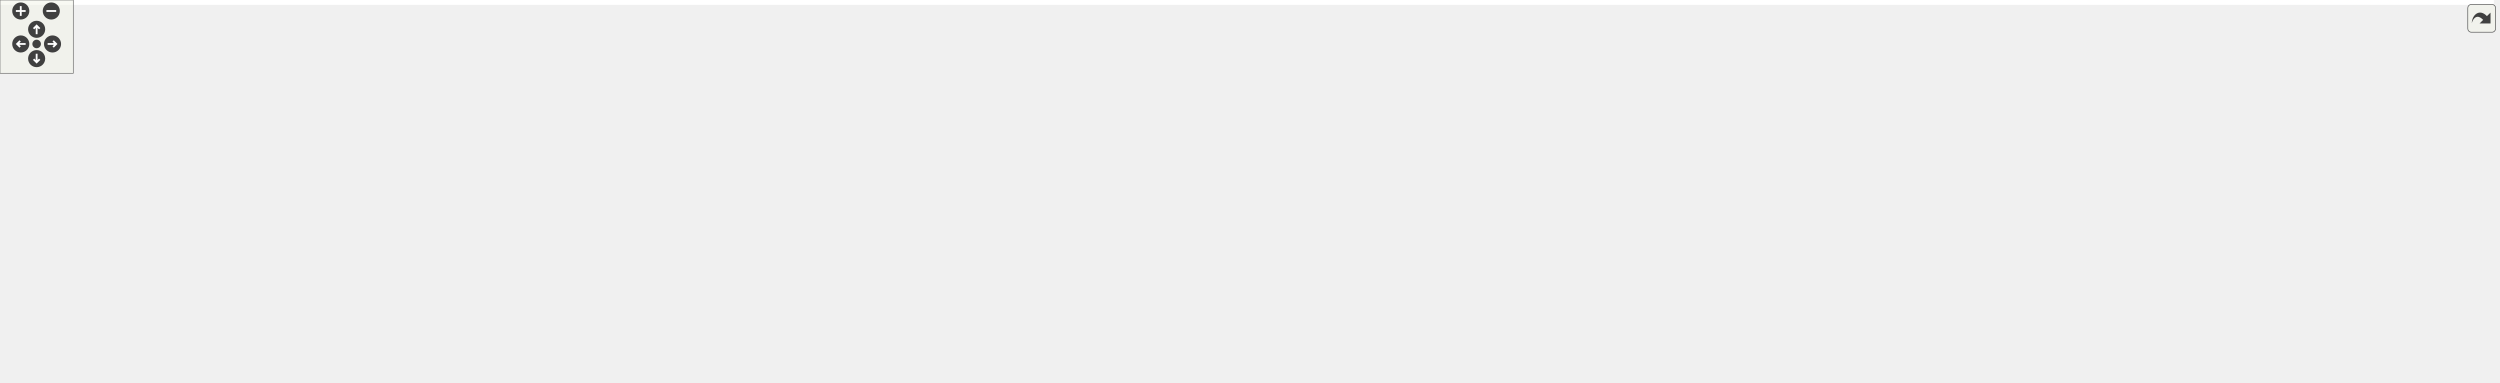
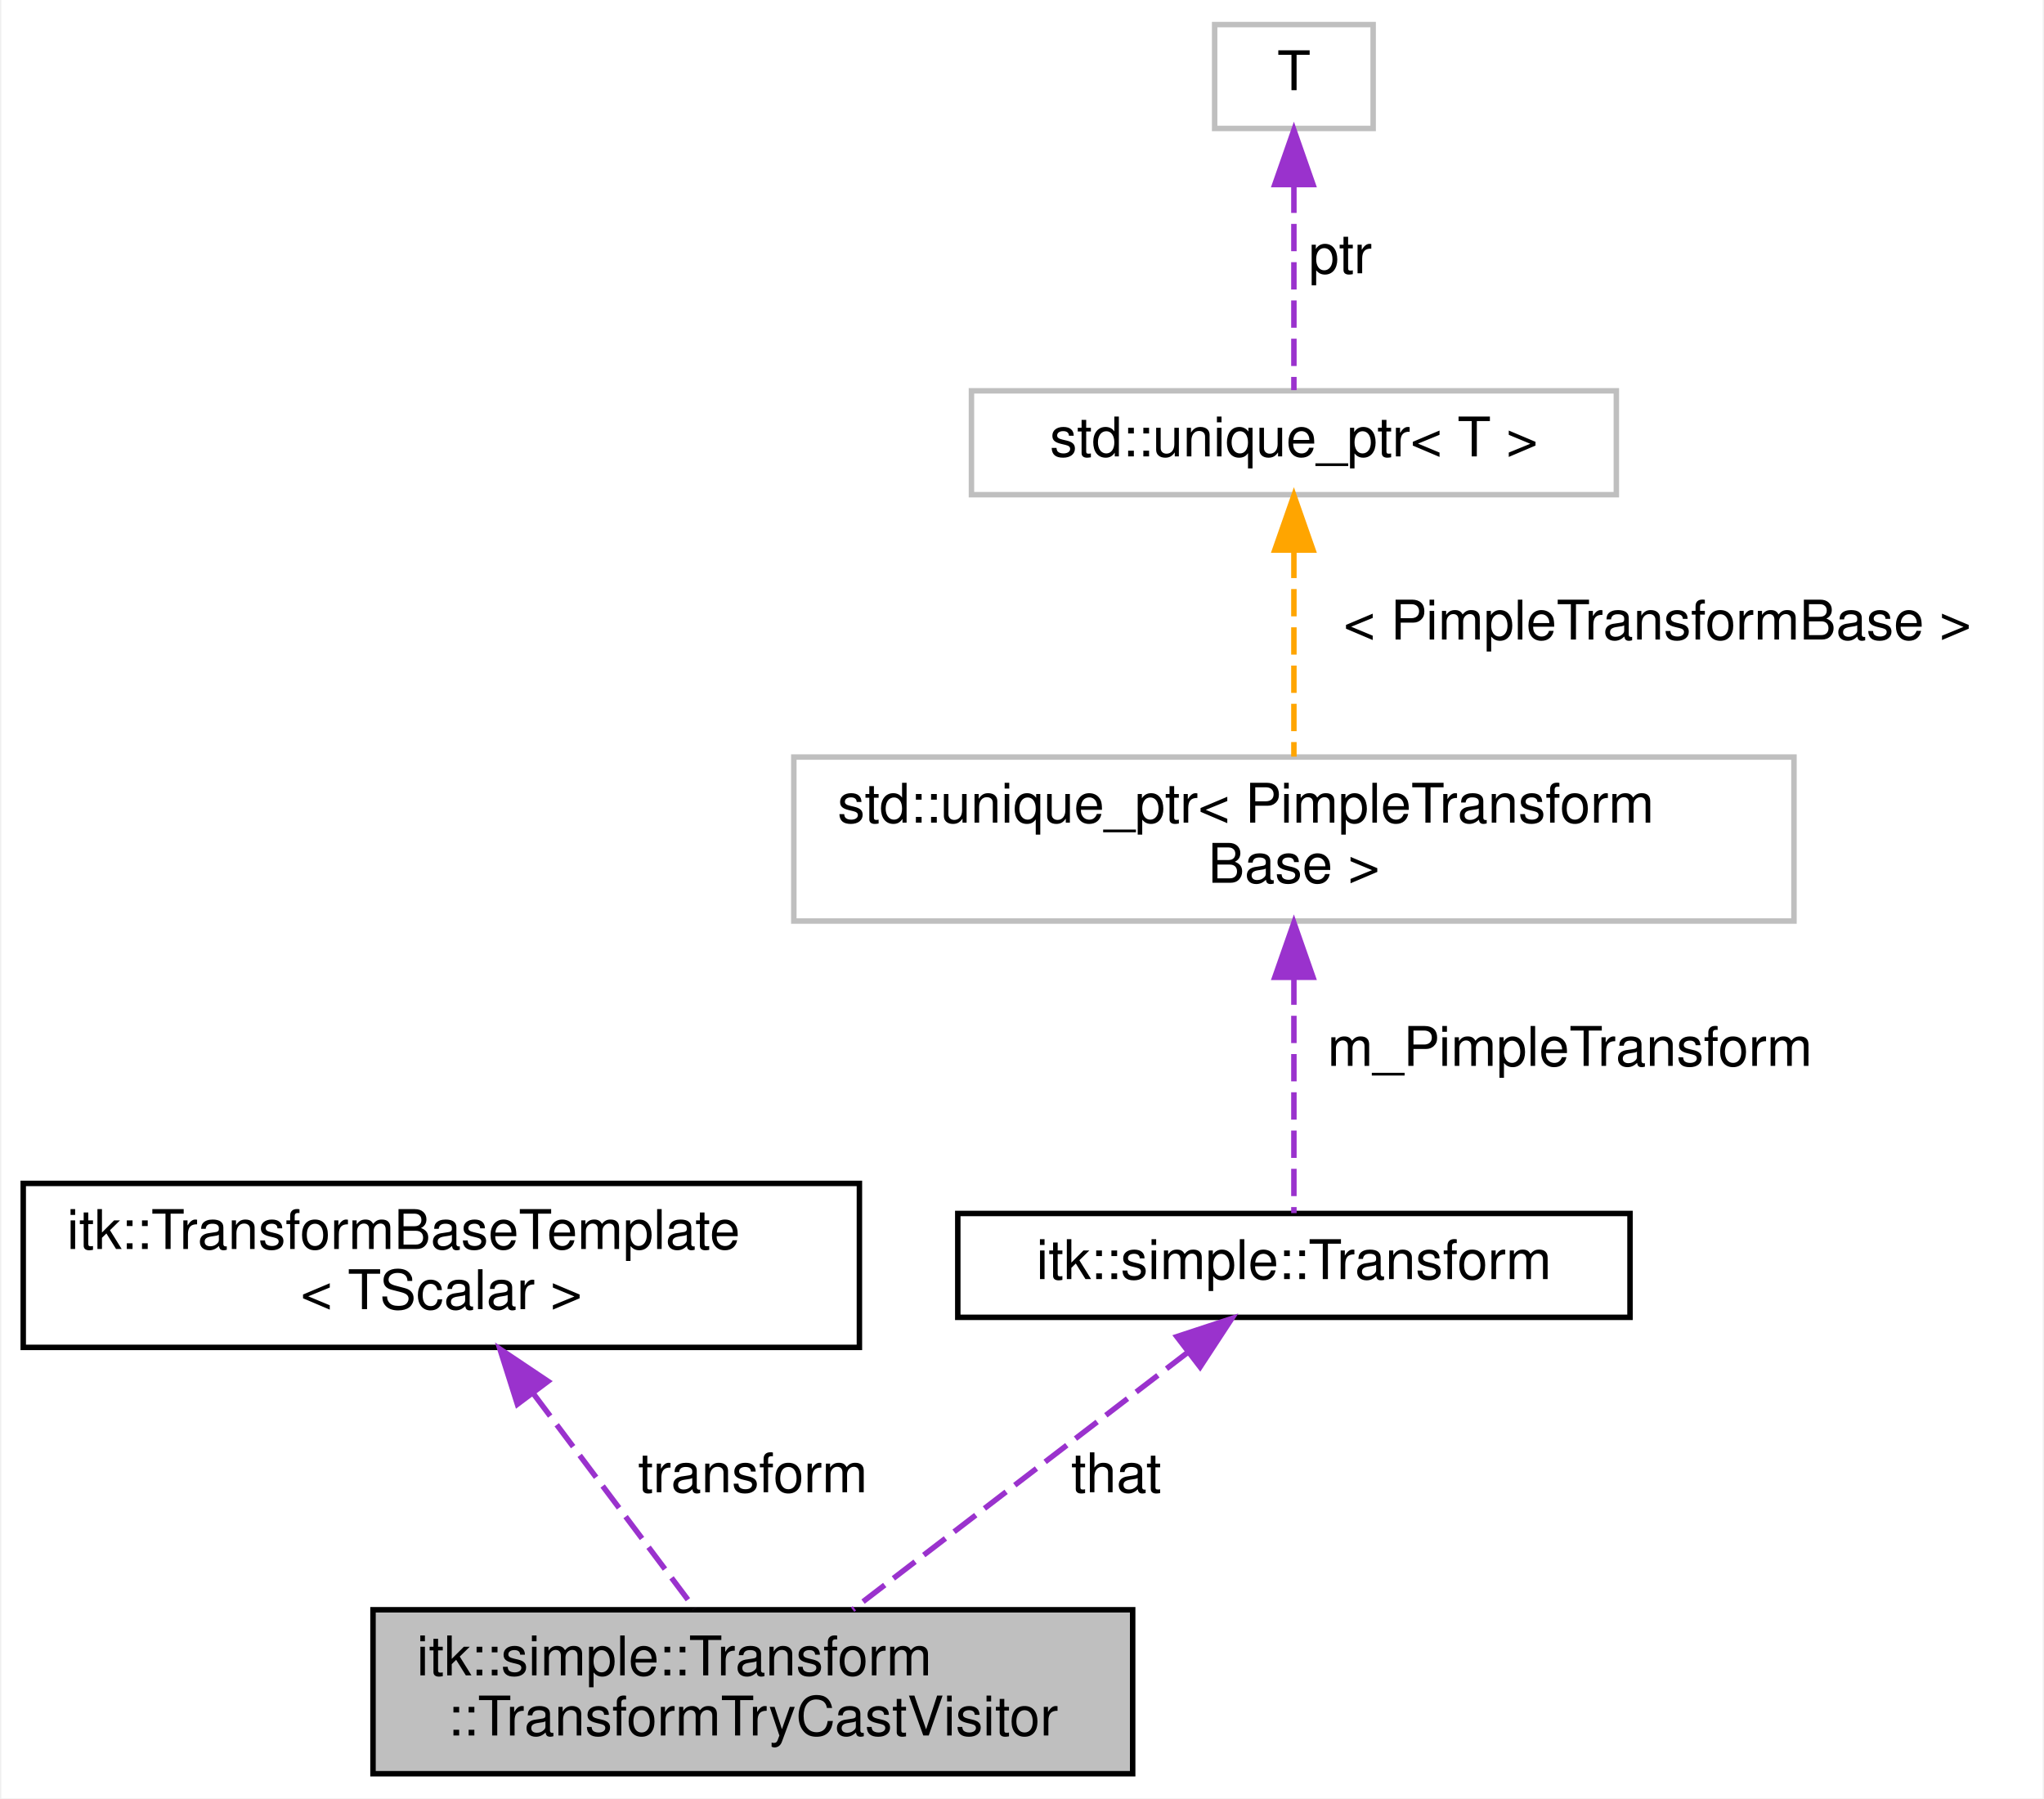
- <svg xmlns="http://www.w3.org/2000/svg" xmlns:xlink="http://www.w3.org/1999/xlink" id="main" version="1.1" xml:space="preserve">
-   <style type="text/css">
- .edge:hover path { stroke: red; }
- .edge:hover polygon { stroke: red; fill: red; }
- </style>
-   <defs>
-     <circle id="rim" cx="0" cy="0" r="7" />
-     <circle id="rim2" cx="0" cy="0" r="3.5" />
-     <g id="zoomPlus">
-       <use xlink:href="#rim" fill="#404040">
-         <set attributeName="fill" to="#808080" begin="zoomplus.mouseover" end="zoomplus.mouseout" />
-       </use>
-       <path d="M-4,0h8M0,-4v8" fill="none" stroke="white" stroke-width="1.5" pointer-events="none" />
-     </g>
-     <g id="zoomMin">
-       <use xlink:href="#rim" fill="#404040">
-         <set attributeName="fill" to="#808080" begin="zoomminus.mouseover" end="zoomminus.mouseout" />
-       </use>
-       <path d="M-4,0h8" fill="none" stroke="white" stroke-width="1.5" pointer-events="none" />
-     </g>
-     <g id="dirArrow">
-       <path fill="none" stroke="white" stroke-width="1.5" d="M0,-3.0v7 M-2.5,-0.5L0,-3.0L2.5,-0.5" />
-     </g>
-     <g id="resetDef">
-       <use xlink:href="#rim2" fill="#404040">
-         <set attributeName="fill" to="#808080" begin="reset.mouseover" end="reset.mouseout" />
-       </use>
-     </g>
-   </defs>
-   <svg id="graph" class="graph">
-     <g id="viewport">
-       <polygon fill="white" stroke="transparent" points="-4,4 -4,-252.5 2042,-252.5 2042,4 -4,4" />
-       <g id="node1" class="node">
-         <g id="a_node1">
-           <a xlink:title=" ">
-             <polygon fill="#bfbfbf" stroke="black" points="1899,-195 1899,-225 2038,-225 2038,-195 1899,-195" />
-             <text text-anchor="start" x="1907" y="-213" font-family="Helvetica,sans-Serif" font-size="10.00">itk::simple::Transform</text>
-             <text text-anchor="middle" x="1968.5" y="-202" font-family="Helvetica,sans-Serif" font-size="10.00">::TransformTryCastVisitor</text>
-           </a>
-         </g>
-       </g>
-       <g id="node2" class="node">
-         <g id="a_node2">
-           <a xlink:href="https://www.itk.org/Doxygen/html/classitk_1_1TransformBaseTemplate.html" xlink:title=" ">
-             <polygon fill="white" stroke="black" points="1658,-169 1658,-199 1811,-199 1811,-169 1658,-169" />
-             <text text-anchor="start" x="1666" y="-187" font-family="Helvetica,sans-Serif" font-size="10.00">itk::TransformBaseTemplate</text>
-             <text text-anchor="middle" x="1734.5" y="-176" font-family="Helvetica,sans-Serif" font-size="10.00">&lt; TParametersValueType &gt;</text>
-           </a>
-         </g>
-       </g>
-       <g id="edge1" class="edge">
-         <path fill="none" stroke="#9a32cd" stroke-dasharray="5,2" d="M1821.18,-193.6C1846.7,-196.46 1874.33,-199.56 1898.63,-202.28" />
-         <polygon fill="#9a32cd" stroke="#9a32cd" points="1821.47,-190.11 1811.14,-192.48 1820.69,-197.07 1821.47,-190.11" />
-         <text text-anchor="middle" x="1855" y="-204" font-family="Helvetica,sans-Serif" font-size="10.00"> transform</text>
-       </g>
-       <g id="node3" class="node">
-         <g id="a_node3">
-           <a xlink:href="https://www.itk.org/Doxygen/html/classitk_1_1Object.html" xlink:title=" ">
-             <polygon fill="white" stroke="black" points="1412,-99.5 1412,-118.5 1479,-118.5 1479,-99.5 1412,-99.5" />
-             <text text-anchor="middle" x="1445.5" y="-106.5" font-family="Helvetica,sans-Serif" font-size="10.00">itk::Object</text>
-           </a>
-         </g>
-       </g>
-       <g id="edge2" class="edge">
-         <path fill="none" stroke="midnightblue" d="M1488.89,-120.08C1538.42,-133.02 1620.59,-154.49 1675.88,-168.94" />
-         <polygon fill="midnightblue" stroke="midnightblue" points="1489.7,-116.67 1479.14,-117.53 1487.93,-123.45 1489.7,-116.67" />
-       </g>
-       <g id="node4" class="node">
-         <g id="a_node4">
-           <a xlink:href="https://www.itk.org/Doxygen/html/classitk_1_1LightObject.html" xlink:title=" ">
-             <polygon fill="white" stroke="black" points="1086,-39.5 1086,-58.5 1177,-58.5 1177,-39.5 1086,-39.5" />
-             <text text-anchor="middle" x="1131.5" y="-46.5" font-family="Helvetica,sans-Serif" font-size="10.00">itk::LightObject</text>
-           </a>
-         </g>
-       </g>
-       <g id="edge3" class="edge">
-         <path fill="none" stroke="midnightblue" d="M1187.21,-53.83C1236.55,-58.91 1310.84,-68.39 1374,-84 1390.14,-87.99 1407.76,-94.24 1421.35,-99.49" />
-         <polygon fill="midnightblue" stroke="midnightblue" points="1187.37,-50.33 1177.07,-52.81 1186.67,-57.29 1187.37,-50.33" />
-       </g>
-       <g id="node5" class="node">
-         <g id="a_node5">
-           <a xlink:title=" ">
-             <polygon fill="white" stroke="#bfbfbf" points="740.5,-38.5 740.5,-57.5 847.5,-57.5 847.5,-38.5 740.5,-38.5" />
-             <text text-anchor="middle" x="794" y="-45.5" font-family="Helvetica,sans-Serif" font-size="10.00">std::atomic&lt; int &gt;</text>
-           </a>
-         </g>
-       </g>
-       <g id="edge4" class="edge">
-         <path fill="none" stroke="#9a32cd" stroke-dasharray="5,2" d="M858.12,-48.19C924.52,-48.39 1027.32,-48.69 1085.79,-48.87" />
-         <polygon fill="#9a32cd" stroke="#9a32cd" points="857.8,-44.69 847.79,-48.16 857.78,-51.69 857.8,-44.69" />
-         <text text-anchor="middle" x="950.5" y="-52" font-family="Helvetica,sans-Serif" font-size="10.00"> m_ReferenceCount</text>
-       </g>
-       <g id="node6" class="node">
-         <g id="a_node6">
-           <a xlink:title="STL class.">
-             <polygon fill="white" stroke="#bfbfbf" points="460.5,-27.5 460.5,-46.5 560.5,-46.5 560.5,-27.5 460.5,-27.5" />
-             <text text-anchor="middle" x="510.5" y="-34.5" font-family="Helvetica,sans-Serif" font-size="10.00">std::atomic&lt; T &gt;</text>
-           </a>
-         </g>
-       </g>
-       <g id="edge5" class="edge">
-         <path fill="none" stroke="orange" stroke-dasharray="5,2" d="M570.58,-39.31C620.71,-41.27 691.98,-44.05 740.23,-45.94" />
-         <polygon fill="orange" stroke="orange" points="570.66,-35.81 560.53,-38.92 570.39,-42.8 570.66,-35.81" />
-         <text text-anchor="middle" x="656" y="-48" font-family="Helvetica,sans-Serif" font-size="10.00"> &lt; int &gt;</text>
-       </g>
-       <g id="node18" class="node">
-         <g id="a_node18">
-           <a xlink:href="https://www.itk.org/Doxygen/html/classitk_1_1TimeStamp.html" xlink:title=" ">
-             <polygon fill="white" stroke="black" points="904.5,-0.5 904.5,-19.5 996.5,-19.5 996.5,-0.5 904.5,-0.5" />
-             <text text-anchor="middle" x="950.5" y="-7.5" font-family="Helvetica,sans-Serif" font-size="10.00">itk::TimeStamp</text>
-           </a>
-         </g>
-       </g>
-       <g id="edge22" class="edge">
-         <path fill="none" stroke="#9a32cd" stroke-dasharray="5,2" d="M570.91,-29.21C581.58,-28 592.61,-26.86 603,-26 710.87,-17.04 838.09,-12.77 904.3,-11.03" />
-         <polygon fill="#9a32cd" stroke="#9a32cd" points="570.34,-25.76 560.82,-30.4 571.16,-32.71 570.34,-25.76" />
-         <text text-anchor="middle" x="656" y="-29" font-family="Helvetica,sans-Serif" font-size="10.00"> m_GlobalTimeStamp</text>
-       </g>
-       <g id="node7" class="node">
-         <g id="a_node7">
-           <a xlink:title=" ">
-             <polygon fill="white" stroke="#bfbfbf" points="0,-83.5 0,-102.5 29,-102.5 29,-83.5 0,-83.5" />
-             <text text-anchor="middle" x="14.5" y="-90.5" font-family="Helvetica,sans-Serif" font-size="10.00">T</text>
-           </a>
-         </g>
-       </g>
-       <g id="edge6" class="edge">
-         <path fill="none" stroke="#9a32cd" stroke-dasharray="5,2" d="M35.21,-77.3C39,-74.66 43.03,-72.1 47,-70 74.95,-55.19 82.9,-51.77 114,-46 236.9,-23.21 384.95,-28.27 460.27,-33.11" />
-         <polygon fill="#9a32cd" stroke="#9a32cd" points="32.9,-74.66 26.94,-83.42 37.06,-80.29 32.9,-74.66" />
-         <text text-anchor="middle" x="173" y="-49" font-family="Helvetica,sans-Serif" font-size="10.00"> ptr</text>
-       </g>
-       <g id="node11" class="node">
-         <g id="a_node11">
-           <a xlink:title="STL class.">
-             <polygon fill="white" stroke="#bfbfbf" points="122.5,-104.5 122.5,-123.5 223.5,-123.5 223.5,-104.5 122.5,-104.5" />
-             <text text-anchor="middle" x="173" y="-111.5" font-family="Helvetica,sans-Serif" font-size="10.00">std::map&lt; K, T &gt;</text>
-           </a>
-         </g>
-       </g>
-       <g id="edge12" class="edge">
-         <path fill="none" stroke="#9a32cd" stroke-dasharray="5,2" d="M39.19,-96.18C61.16,-99.13 94.54,-103.61 122.35,-107.34" />
-         <polygon fill="#9a32cd" stroke="#9a32cd" points="39.49,-92.69 29.11,-94.83 38.56,-99.63 39.49,-92.69" />
-         <text text-anchor="middle" x="71.5" y="-107" font-family="Helvetica,sans-Serif" font-size="10.00"> elements</text>
-       </g>
-       <g id="node13" class="node">
-         <g id="a_node13">
-           <a xlink:title="STL class.">
-             <polygon fill="white" stroke="#bfbfbf" points="114,-66.5 114,-85.5 232,-85.5 232,-66.5 114,-66.5" />
-             <text text-anchor="middle" x="173" y="-73.5" font-family="Helvetica,sans-Serif" font-size="10.00">std::shared_ptr&lt; T &gt;</text>
-           </a>
-         </g>
-       </g>
-       <g id="edge14" class="edge">
-         <path fill="none" stroke="#9a32cd" stroke-dasharray="5,2" d="M38.41,-81.59C41.25,-80.54 44.15,-79.64 47,-79 68.5,-74.17 92.6,-72.7 113.86,-72.68" />
-         <polygon fill="#9a32cd" stroke="#9a32cd" points="37.04,-78.37 29.21,-85.5 39.78,-84.81 37.04,-78.37" />
-         <text text-anchor="middle" x="71.5" y="-82" font-family="Helvetica,sans-Serif" font-size="10.00"> ptr</text>
-       </g>
-       <g id="node14" class="node">
-         <g id="a_node14">
-           <a xlink:title="STL class.">
-             <polygon fill="white" stroke="#bfbfbf" points="735,-142.5 735,-161.5 853,-161.5 853,-142.5 735,-142.5" />
-             <text text-anchor="middle" x="794" y="-149.5" font-family="Helvetica,sans-Serif" font-size="10.00">std::unique_ptr&lt; T &gt;</text>
-           </a>
-         </g>
-       </g>
-       <g id="edge16" class="edge">
-         <path fill="none" stroke="#9a32cd" stroke-dasharray="5,2" d="M32.37,-109.43C36.84,-113.04 41.86,-116.53 47,-119 74.42,-132.18 83.79,-129.45 114,-133 342.39,-159.84 616.81,-156.82 734.62,-153.85" />
-         <polygon fill="#9a32cd" stroke="#9a32cd" points="34.39,-106.54 24.57,-102.54 29.75,-111.78 34.39,-106.54" />
-         <text text-anchor="middle" x="334" y="-157" font-family="Helvetica,sans-Serif" font-size="10.00"> ptr</text>
-       </g>
-       <g id="node8" class="node">
-         <g id="a_node8">
-           <a xlink:title=" ">
-             <polygon fill="white" stroke="#bfbfbf" points="1065.5,-78 1065.5,-108 1197.5,-108 1197.5,-78 1065.5,-78" />
-             <text text-anchor="start" x="1073.5" y="-96" font-family="Helvetica,sans-Serif" font-size="10.00">std::unique_ptr&lt; itk</text>
-             <text text-anchor="middle" x="1131.5" y="-85" font-family="Helvetica,sans-Serif" font-size="10.00">::MetaDataDictionary &gt;</text>
-           </a>
-         </g>
-       </g>
-       <g id="edge7" class="edge">
-         <path fill="none" stroke="#9a32cd" stroke-dasharray="5,2" d="M1207.81,-88.7C1255.57,-87.03 1318.59,-86.79 1374,-93 1386.47,-94.4 1399.96,-97.14 1411.76,-99.97" />
-         <polygon fill="#9a32cd" stroke="#9a32cd" points="1207.41,-85.21 1197.55,-89.09 1207.68,-92.21 1207.41,-85.21" />
-         <text text-anchor="middle" x="1307.5" y="-96" font-family="Helvetica,sans-Serif" font-size="10.00"> m_MetaDataDictionary</text>
-       </g>
-       <g id="node9" class="node">
-         <g id="a_node9">
-           <a xlink:href="https://www.itk.org/Doxygen/html/classitk_1_1MetaDataDictionary.html" xlink:title=" ">
-             <polygon fill="white" stroke="black" points="727,-76.5 727,-95.5 861,-95.5 861,-76.5 727,-76.5" />
-             <text text-anchor="middle" x="794" y="-83.5" font-family="Helvetica,sans-Serif" font-size="10.00">itk::MetaDataDictionary</text>
-           </a>
-         </g>
-       </g>
-       <g id="edge8" class="edge">
-         <path fill="none" stroke="#9a32cd" stroke-dasharray="5,2" d="M871.23,-85.05C873.85,-85.03 876.45,-85.02 879,-85 942.55,-84.62 958.49,-82.66 1022,-85 1036.06,-85.52 1051.13,-86.41 1065.42,-87.42" />
-         <polygon fill="#9a32cd" stroke="#9a32cd" points="871,-81.55 861.03,-85.14 871.06,-88.55 871,-81.55" />
-         <text text-anchor="middle" x="950.5" y="-88" font-family="Helvetica,sans-Serif" font-size="10.00"> ptr</text>
-       </g>
-       <g id="node10" class="node">
-         <g id="a_node10">
-           <a xlink:title=" ">
-             <polygon fill="white" stroke="#bfbfbf" points="436,-71 436,-101 585,-101 585,-71 436,-71" />
-             <text text-anchor="start" x="444" y="-89" font-family="Helvetica,sans-Serif" font-size="10.00">std::shared_ptr&lt; MetaData</text>
-             <text text-anchor="middle" x="510.5" y="-78" font-family="Helvetica,sans-Serif" font-size="10.00">DictionaryMapType &gt;</text>
-           </a>
-         </g>
-       </g>
-       <g id="edge9" class="edge">
-         <path fill="none" stroke="#9a32cd" stroke-dasharray="5,2" d="M595.29,-86C637.24,-86 687.31,-86 726.57,-86" />
-         <polygon fill="#9a32cd" stroke="#9a32cd" points="595.09,-82.5 585.09,-86 595.09,-89.5 595.09,-82.5" />
-         <text text-anchor="middle" x="656" y="-89" font-family="Helvetica,sans-Serif" font-size="10.00"> m_Dictionary</text>
-       </g>
-       <g id="edge10" class="edge">
-         <path fill="none" stroke="#9a32cd" stroke-dasharray="5,2" d="M233.71,-109.02C290.23,-104.3 375.21,-97.21 435.9,-92.14" />
-         <polygon fill="#9a32cd" stroke="#9a32cd" points="233.18,-105.55 223.5,-109.87 233.76,-112.52 233.18,-105.55" />
-         <text text-anchor="middle" x="334" y="-111" font-family="Helvetica,sans-Serif" font-size="10.00"> ptr</text>
-       </g>
-       <g id="node12" class="node">
-         <g id="a_node12">
-           <a xlink:title=" ">
-             <polygon fill="white" stroke="#bfbfbf" points="0,-175.5 0,-194.5 29,-194.5 29,-175.5 0,-175.5" />
-             <text text-anchor="middle" x="14.5" y="-182.5" font-family="Helvetica,sans-Serif" font-size="10.00">K</text>
-           </a>
-         </g>
-       </g>
-       <g id="edge11" class="edge">
-         <path fill="none" stroke="#9a32cd" stroke-dasharray="5,2" d="M38.45,-174.59C68.74,-160.85 121.64,-136.85 150.94,-123.55" />
-         <polygon fill="#9a32cd" stroke="#9a32cd" points="36.78,-171.5 29.11,-178.82 39.67,-177.88 36.78,-171.5" />
-         <text text-anchor="middle" x="71.5" y="-173" font-family="Helvetica,sans-Serif" font-size="10.00"> keys</text>
-       </g>
-       <g id="edge13" class="edge">
-         <path fill="none" stroke="orange" stroke-dasharray="5,2" d="M242.36,-75.67C291.29,-75.72 358.73,-76.37 418,-79 423.73,-79.25 429.66,-79.58 435.61,-79.94" />
-         <polygon fill="orange" stroke="orange" points="242.2,-72.17 232.2,-75.67 242.2,-79.17 242.2,-72.17" />
-         <text text-anchor="middle" x="334" y="-82" font-family="Helvetica,sans-Serif" font-size="10.00"> &lt; MetaDataDictionaryMapType &gt;</text>
-       </g>
-       <g id="edge15" class="edge">
-         <path fill="none" stroke="orange" stroke-dasharray="5,2" d="M839.81,-139.96C852.43,-136.8 866.21,-133.56 879,-131 941.89,-118.42 1014.38,-107.88 1065.33,-101.12" />
-         <polygon fill="orange" stroke="orange" points="838.81,-136.6 829.98,-142.47 840.53,-143.39 838.81,-136.6" />
-         <text text-anchor="middle" x="950.5" y="-134" font-family="Helvetica,sans-Serif" font-size="10.00"> &lt; itk::MetaDataDictionary &gt;</text>
-       </g>
-       <g id="node17" class="node">
-         <g id="a_node17">
-           <a xlink:title=" ">
-             <polygon fill="white" stroke="#bfbfbf" points="1063,-127 1063,-157 1200,-157 1200,-127 1063,-127" />
-             <text text-anchor="start" x="1071" y="-145" font-family="Helvetica,sans-Serif" font-size="10.00">std::unique_ptr&lt; Subject</text>
-             <text text-anchor="middle" x="1131.5" y="-134" font-family="Helvetica,sans-Serif" font-size="10.00">Implementation &gt;</text>
-           </a>
-         </g>
-       </g>
-       <g id="edge20" class="edge">
-         <path fill="none" stroke="orange" stroke-dasharray="5,2" d="M863.26,-149.97C921.47,-148.23 1004.7,-145.75 1062.76,-144.02" />
-         <polygon fill="orange" stroke="orange" points="862.95,-146.47 853.06,-150.27 863.16,-153.47 862.95,-146.47" />
-         <text text-anchor="middle" x="950.5" y="-153" font-family="Helvetica,sans-Serif" font-size="10.00"> &lt; SubjectImplementation &gt;</text>
-       </g>
-       <g id="node20" class="node">
-         <g id="a_node20">
-           <a xlink:title=" ">
-             <polygon fill="white" stroke="#bfbfbf" points="1040,-218 1040,-248 1223,-248 1223,-218 1040,-218" />
-             <text text-anchor="start" x="1048" y="-236" font-family="Helvetica,sans-Serif" font-size="10.00">std::unique_ptr&lt; PimpleTransform</text>
-             <text text-anchor="middle" x="1131.5" y="-225" font-family="Helvetica,sans-Serif" font-size="10.00">Base &gt;</text>
-           </a>
-         </g>
-       </g>
-       <g id="edge26" class="edge">
-         <path fill="none" stroke="orange" stroke-dasharray="5,2" d="M844.36,-163.92C903.72,-178.25 1003.44,-202.32 1068.09,-217.93" />
-         <polygon fill="orange" stroke="orange" points="845.01,-160.47 834.47,-161.53 843.37,-167.28 845.01,-160.47" />
-         <text text-anchor="middle" x="950.5" y="-210" font-family="Helvetica,sans-Serif" font-size="10.00"> &lt; PimpleTransformBase &gt;</text>
-       </g>
-       <g id="node15" class="node">
-         <g id="a_node15">
-           <a xlink:title="STL class.">
-             <polygon fill="white" stroke="#bfbfbf" points="1099,-176.5 1099,-195.5 1164,-195.5 1164,-176.5 1099,-176.5" />
-             <text text-anchor="middle" x="1131.5" y="-183.5" font-family="Helvetica,sans-Serif" font-size="10.00">std::string</text>
-           </a>
-         </g>
-       </g>
-       <g id="edge23" class="edge">
-         <path fill="none" stroke="#9a32cd" stroke-dasharray="5,2" d="M1174.45,-185.86C1274.82,-185.53 1529.96,-184.68 1657.91,-184.25" />
-         <polygon fill="#9a32cd" stroke="#9a32cd" points="1174.38,-182.36 1164.39,-185.89 1174.4,-189.36 1174.38,-182.36" />
-         <text text-anchor="middle" x="1445.5" y="-200" font-family="Helvetica,sans-Serif" font-size="10.00"> m_InputSpaceName</text>
-         <text text-anchor="middle" x="1445.5" y="-189" font-family="Helvetica,sans-Serif" font-size="10.00">m_OutputSpaceName</text>
-       </g>
-       <g id="edge17" class="edge">
-         <path fill="none" stroke="#9a32cd" stroke-dasharray="5,2" d="M1173.81,-177.36C1189.29,-173.99 1206.99,-169.99 1223,-166 1231.06,-163.99 1232.9,-162.82 1241,-161 1299.53,-147.84 1316.36,-154.62 1374,-138 1391.55,-132.94 1410.66,-124.91 1424.56,-118.58" />
-         <polygon fill="#9a32cd" stroke="#9a32cd" points="1173.05,-173.94 1164.01,-179.47 1174.52,-180.78 1173.05,-173.94" />
-         <text text-anchor="middle" x="1307.5" y="-164" font-family="Helvetica,sans-Serif" font-size="10.00"> m_ObjectName</text>
-       </g>
-       <g id="node16" class="node">
-         <g id="a_node16">
-           <a xlink:title="STL class.">
-             <polygon fill="white" stroke="#bfbfbf" points="742,-197 742,-227 846,-227 846,-197 742,-197" />
-             <text text-anchor="start" x="750" y="-215" font-family="Helvetica,sans-Serif" font-size="10.00">std::basic_string&lt;</text>
-             <text text-anchor="middle" x="794" y="-204" font-family="Helvetica,sans-Serif" font-size="10.00"> char &gt;</text>
-           </a>
-         </g>
-       </g>
-       <g id="edge18" class="edge">
-         <path fill="none" stroke="midnightblue" d="M856.49,-209.02C902.19,-206.6 966.04,-202.82 1022,-198 1047.87,-195.77 1077.12,-192.49 1098.73,-189.92" />
-         <polygon fill="midnightblue" stroke="midnightblue" points="856.24,-205.52 846.44,-209.54 856.61,-212.52 856.24,-205.52" />
-       </g>
-       <g id="edge19" class="edge">
-         <path fill="none" stroke="#9a32cd" stroke-dasharray="5,2" d="M1210.38,-130.76C1220.67,-129.42 1231.08,-128.12 1241,-127 1301.09,-120.19 1371.4,-114.47 1411.67,-111.4" />
-         <polygon fill="#9a32cd" stroke="#9a32cd" points="1209.6,-127.34 1200.15,-132.12 1210.53,-134.27 1209.6,-127.34" />
-         <text text-anchor="middle" x="1307.5" y="-130" font-family="Helvetica,sans-Serif" font-size="10.00"> m_SubjectImplementation</text>
-       </g>
-       <g id="edge21" class="edge">
-         <path fill="none" stroke="#9a32cd" stroke-dasharray="5,2" d="M1006.67,-5.13C1090.39,-0.1 1252.59,0.31 1374,-57 1397.66,-68.17 1421.35,-87.8 1434.35,-99.48" />
-         <polygon fill="#9a32cd" stroke="#9a32cd" points="1006.37,-1.64 996.61,-5.78 1006.82,-8.63 1006.37,-1.64" />
-         <text text-anchor="middle" x="1131.5" y="-16" font-family="Helvetica,sans-Serif" font-size="10.00"> m_MTime</text>
-       </g>
-       <g id="node19" class="node">
-         <g id="a_node19">
-           <a xlink:href="classitk_1_1simple_1_1Transform.html" target="_top" xlink:title="A simplified wrapper around a variety of ITK transforms.">
-             <polygon fill="white" stroke="black" points="1517,-226.5 1517,-245.5 1640,-245.5 1640,-226.5 1517,-226.5" />
-             <text text-anchor="middle" x="1578.5" y="-233.5" font-family="Helvetica,sans-Serif" font-size="10.00">itk::simple::Transform</text>
-           </a>
-         </g>
-       </g>
-       <g id="edge24" class="edge">
-         <path fill="none" stroke="#9a32cd" stroke-dasharray="5,2" d="M1650.44,-231.35C1711.54,-227.34 1802.09,-221.35 1881,-216 1886.71,-215.61 1892.63,-215.21 1898.57,-214.8" />
-         <polygon fill="#9a32cd" stroke="#9a32cd" points="1649.89,-227.88 1640.14,-232.03 1650.35,-234.87 1649.89,-227.88" />
-         <text text-anchor="middle" x="1734.5" y="-233" font-family="Helvetica,sans-Serif" font-size="10.00"> that</text>
-       </g>
-       <g id="edge25" class="edge">
-         <path fill="none" stroke="#9a32cd" stroke-dasharray="5,2" d="M1233.29,-233.68C1320.62,-234.27 1444.09,-235.1 1516.96,-235.59" />
-         <polygon fill="#9a32cd" stroke="#9a32cd" points="1233.11,-230.18 1223.09,-233.61 1233.06,-237.18 1233.11,-230.18" />
-         <text text-anchor="middle" x="1307.5" y="-237" font-family="Helvetica,sans-Serif" font-size="10.00"> m_PimpleTransform</text>
+ <svg xmlns="http://www.w3.org/2000/svg" xmlns:xlink="http://www.w3.org/1999/xlink" width="374pt" height="329pt" viewBox="0.00 0.00 373.50 329.00">
+   <g id="graph0" class="graph" transform="scale(1 1) rotate(0) translate(4 325)">
+     <polygon fill="white" stroke="transparent" points="-4,4 -4,-325 369.5,-325 369.5,4 -4,4" />
+     <g id="node1" class="node">
+       <g id="a_node1">
+         <a xlink:title=" ">
+           <polygon fill="#bfbfbf" stroke="black" points="64,-0.5 64,-30.5 203,-30.5 203,-0.5 64,-0.5" />
+           <text text-anchor="start" x="72" y="-18.5" font-family="Helvetica,sans-Serif" font-size="10.00">itk::simple::Transform</text>
+           <text text-anchor="middle" x="133.5" y="-7.5" font-family="Helvetica,sans-Serif" font-size="10.00">::TransformTryCastVisitor</text>
+         </a>
      </g>
    </g>
-   </svg>
-   <g id="navigator" transform="translate(0 0)" fill="#404254">
-     <rect fill="#f2f5e9" fill-opacity="0.5" stroke="#606060" stroke-width=".5" x="0" y="0" width="60" height="60" />
-     <use id="zoomplus" xlink:href="#zoomPlus" x="17" y="9" />
-     <use id="zoomminus" xlink:href="#zoomMin" x="42" y="9" />
-     <use id="reset" xlink:href="#resetDef" x="30" y="36" />
-     <g id="arrowUp" xlink:href="#dirArrow" transform="translate(30 24)">
-       <use xlink:href="#rim" fill="#404040">
-         <set attributeName="fill" to="#808080" begin="arrowUp.mouseover" end="arrowUp.mouseout" />
-       </use>
-       <path fill="none" stroke="white" stroke-width="1.5" d="M0,-3.0v7 M-2.5,-0.5L0,-3.0L2.5,-0.5" />
+     <g id="node2" class="node">
+       <g id="a_node2">
+         <a xlink:href="classitk_1_1TransformBaseTemplate.html" target="_top" xlink:title=" ">
+           <polygon fill="white" stroke="black" points="0,-78.5 0,-108.5 153,-108.5 153,-78.5 0,-78.5" />
+           <text text-anchor="start" x="8" y="-96.5" font-family="Helvetica,sans-Serif" font-size="10.00">itk::TransformBaseTemplate</text>
+           <text text-anchor="middle" x="76.5" y="-85.5" font-family="Helvetica,sans-Serif" font-size="10.00">&lt; TScalar &gt;</text>
+         </a>
+       </g>
    </g>
-     <g id="arrowRight" xlink:href="#dirArrow" transform="rotate(90) translate(36 -43)">
-       <use xlink:href="#rim" fill="#404040">
-         <set attributeName="fill" to="#808080" begin="arrowRight.mouseover" end="arrowRight.mouseout" />
-       </use>
-       <path fill="none" stroke="white" stroke-width="1.5" d="M0,-3.0v7 M-2.5,-0.5L0,-3.0L2.5,-0.5" />
+     <g id="edge1" class="edge">
+       <path fill="none" stroke="#9a32cd" stroke-dasharray="5,2" d="M93.42,-69.94C102.95,-57.23 114.56,-41.75 122.83,-30.73" />
+       <polygon fill="#9a32cd" stroke="#9a32cd" points="90.42,-68.1 87.22,-78.2 96.02,-72.3 90.42,-68.1" />
+       <text text-anchor="middle" x="133.5" y="-52" font-family="Helvetica,sans-Serif" font-size="10.00"> transform</text>
    </g>
-     <g id="arrowDown" xlink:href="#dirArrow" transform="rotate(180) translate(-30 -48)">
-       <use xlink:href="#rim" fill="#404040">
-         <set attributeName="fill" to="#808080" begin="arrowDown.mouseover" end="arrowDown.mouseout" />
-       </use>
-       <path fill="none" stroke="white" stroke-width="1.5" d="M0,-3.0v7 M-2.5,-0.5L0,-3.0L2.5,-0.5" />
+     <g id="node3" class="node">
+       <g id="a_node3">
+         <a xlink:href="classitk_1_1simple_1_1Transform.html" target="_top" xlink:title="A simplified wrapper around a variety of ITK transforms.">
+           <polygon fill="white" stroke="black" points="171,-84 171,-103 294,-103 294,-84 171,-84" />
+           <text text-anchor="middle" x="232.5" y="-91" font-family="Helvetica,sans-Serif" font-size="10.00">itk::simple::Transform</text>
+         </a>
+       </g>
    </g>
-     <g id="arrowLeft" xlink:href="#dirArrow" transform="rotate(270) translate(-36 17)">
-       <use xlink:href="#rim" fill="#404040">
-         <set attributeName="fill" to="#808080" begin="arrowLeft.mouseover" end="arrowLeft.mouseout" />
-       </use>
-       <path fill="none" stroke="white" stroke-width="1.5" d="M0,-3.0v7 M-2.5,-0.5L0,-3.0L2.5,-0.5" />
+     <g id="edge2" class="edge">
+       <path fill="none" stroke="#9a32cd" stroke-dasharray="5,2" d="M213.16,-77.65C195.38,-64 169.2,-43.9 151.76,-30.52" />
+       <polygon fill="#9a32cd" stroke="#9a32cd" points="211.08,-80.47 221.14,-83.78 215.34,-74.92 211.08,-80.47" />
+       <text text-anchor="middle" x="200" y="-52" font-family="Helvetica,sans-Serif" font-size="10.00"> that</text>
+     </g>
+     <g id="node4" class="node">
+       <g id="a_node4">
+         <a xlink:title=" ">
+           <polygon fill="white" stroke="#bfbfbf" points="141,-156.5 141,-186.5 324,-186.5 324,-156.5 141,-156.5" />
+           <text text-anchor="start" x="149" y="-174.5" font-family="Helvetica,sans-Serif" font-size="10.00">std::unique_ptr&lt; PimpleTransform</text>
+           <text text-anchor="middle" x="232.5" y="-163.5" font-family="Helvetica,sans-Serif" font-size="10.00">Base &gt;</text>
+         </a>
+       </g>
+     </g>
+     <g id="edge3" class="edge">
+       <path fill="none" stroke="#9a32cd" stroke-dasharray="5,2" d="M232.5,-146.17C232.5,-131.4 232.5,-113.45 232.5,-103.06" />
+       <polygon fill="#9a32cd" stroke="#9a32cd" points="229,-146.2 232.5,-156.2 236,-146.21 229,-146.2" />
+       <text text-anchor="middle" x="283" y="-130" font-family="Helvetica,sans-Serif" font-size="10.00"> m_PimpleTransform</text>
+     </g>
+     <g id="node5" class="node">
+       <g id="a_node5">
+         <a xlink:title="STL class.">
+           <polygon fill="white" stroke="#bfbfbf" points="173.5,-234.5 173.5,-253.5 291.5,-253.5 291.5,-234.5 173.5,-234.5" />
+           <text text-anchor="middle" x="232.5" y="-241.5" font-family="Helvetica,sans-Serif" font-size="10.00">std::unique_ptr&lt; T &gt;</text>
+         </a>
+       </g>
+     </g>
+     <g id="edge4" class="edge">
+       <path fill="none" stroke="orange" stroke-dasharray="5,2" d="M232.5,-224.24C232.5,-212.41 232.5,-197.38 232.5,-186.58" />
+       <polygon fill="orange" stroke="orange" points="229,-224.36 232.5,-234.36 236,-224.36 229,-224.36" />
+       <text text-anchor="middle" x="299" y="-208" font-family="Helvetica,sans-Serif" font-size="10.00"> &lt; PimpleTransformBase &gt;</text>
+     </g>
+     <g id="node6" class="node">
+       <g id="a_node6">
+         <a xlink:title=" ">
+           <polygon fill="white" stroke="#bfbfbf" points="218,-301.5 218,-320.5 247,-320.5 247,-301.5 218,-301.5" />
+           <text text-anchor="middle" x="232.5" y="-308.5" font-family="Helvetica,sans-Serif" font-size="10.00">T</text>
+         </a>
+       </g>
+     </g>
+     <g id="edge5" class="edge">
+       <path fill="none" stroke="#9a32cd" stroke-dasharray="5,2" d="M232.5,-291.04C232.5,-278.67 232.5,-263.12 232.5,-253.63" />
+       <polygon fill="#9a32cd" stroke="#9a32cd" points="229,-291.23 232.5,-301.23 236,-291.23 229,-291.23" />
+       <text text-anchor="middle" x="241" y="-275" font-family="Helvetica,sans-Serif" font-size="10.00"> ptr</text>
    </g>
  </g>
-   <svg viewBox="0 0 15 15" width="100%" height="30px" preserveAspectRatio="xMaxYMin meet">
-     <g id="arrow_out" transform="scale(0.3 0.3)">
-       <a xlink:href="structitk_1_1simple_1_1Transform_1_1TransformTryCastVisitor__coll__graph_org.svg" target="_base">
-         <rect id="button" ry="5" rx="5" y="6" x="6" height="38" width="38" fill="#f2f5e9" fill-opacity="0.5" stroke="#606060" stroke-width="1.0" />
-         <path id="arrow" d="M 11.5,31.437 C 11.94,20.098 22.043,11.323 32.159,21.979 L 37.069,17.246 C 37.069,17.246 37.088,32 37.088,32 L 22.16,31.978 C 22.16,31.978 26.998,27.14 26.998,27.14 C 18.529,18.264 13.292,25.23 11.5,31.437 z" style="fill:#404040;" />
-       </a>
-     </g>
-   </svg>
</svg>
